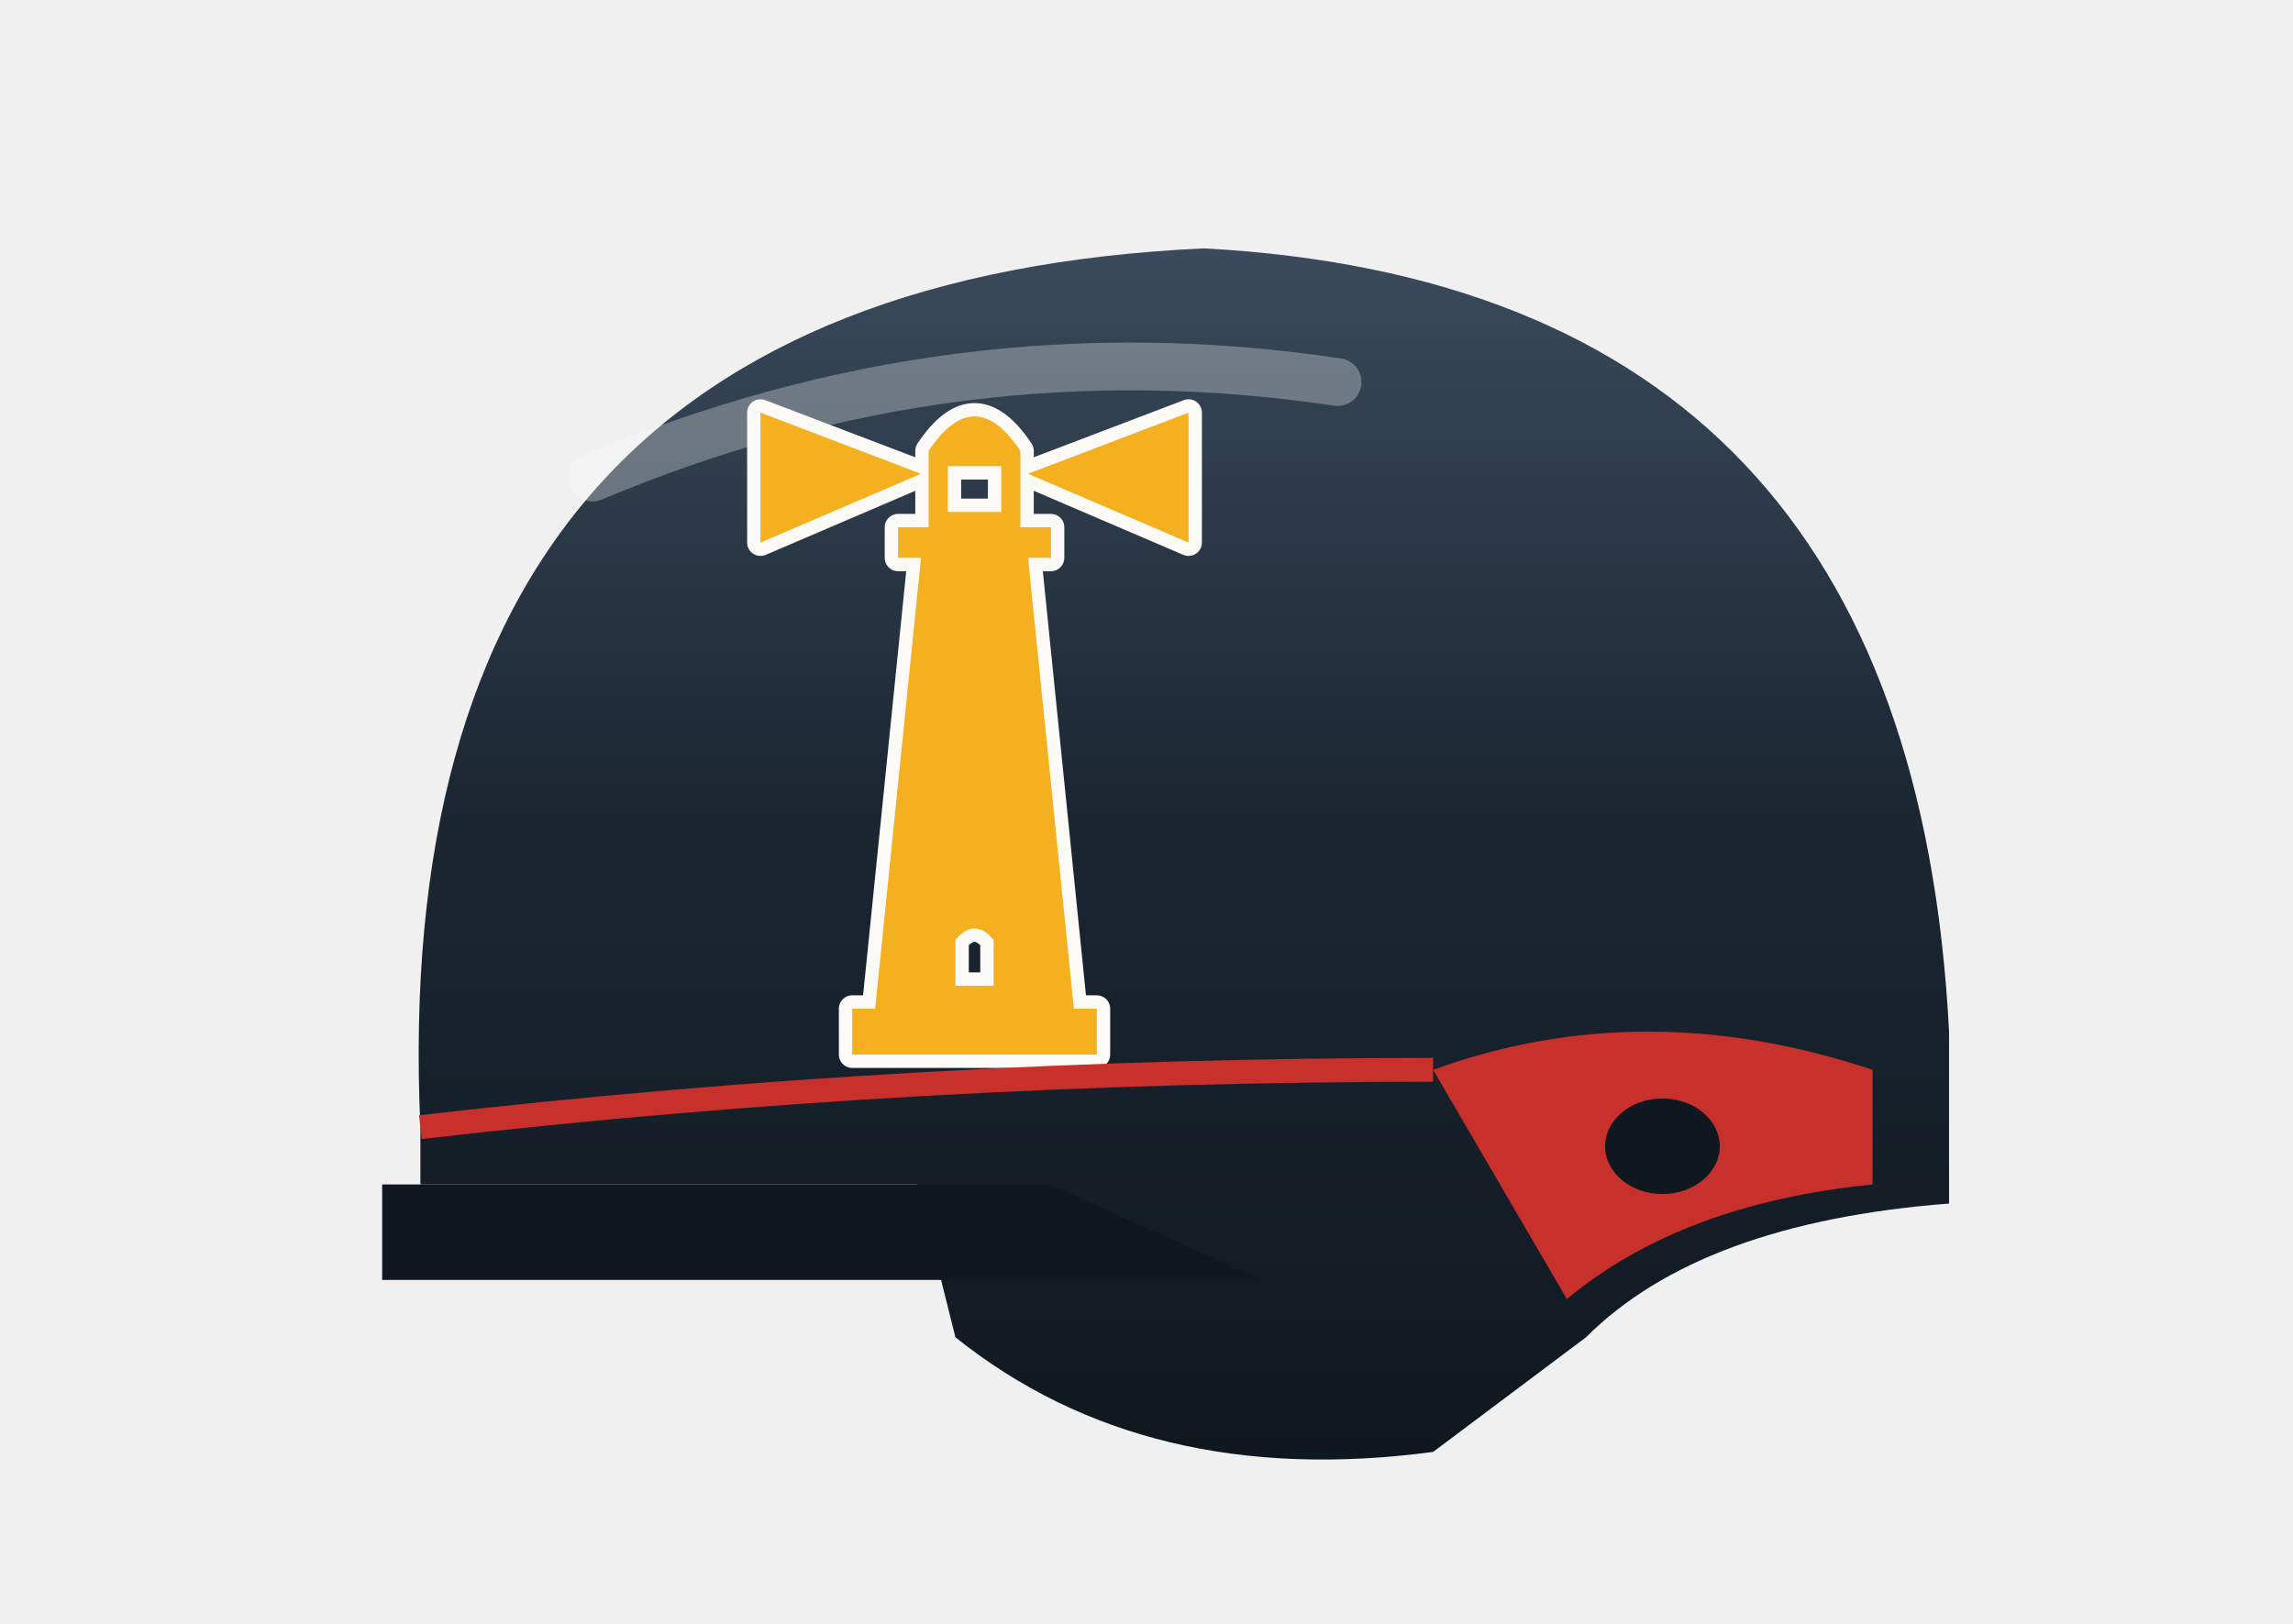
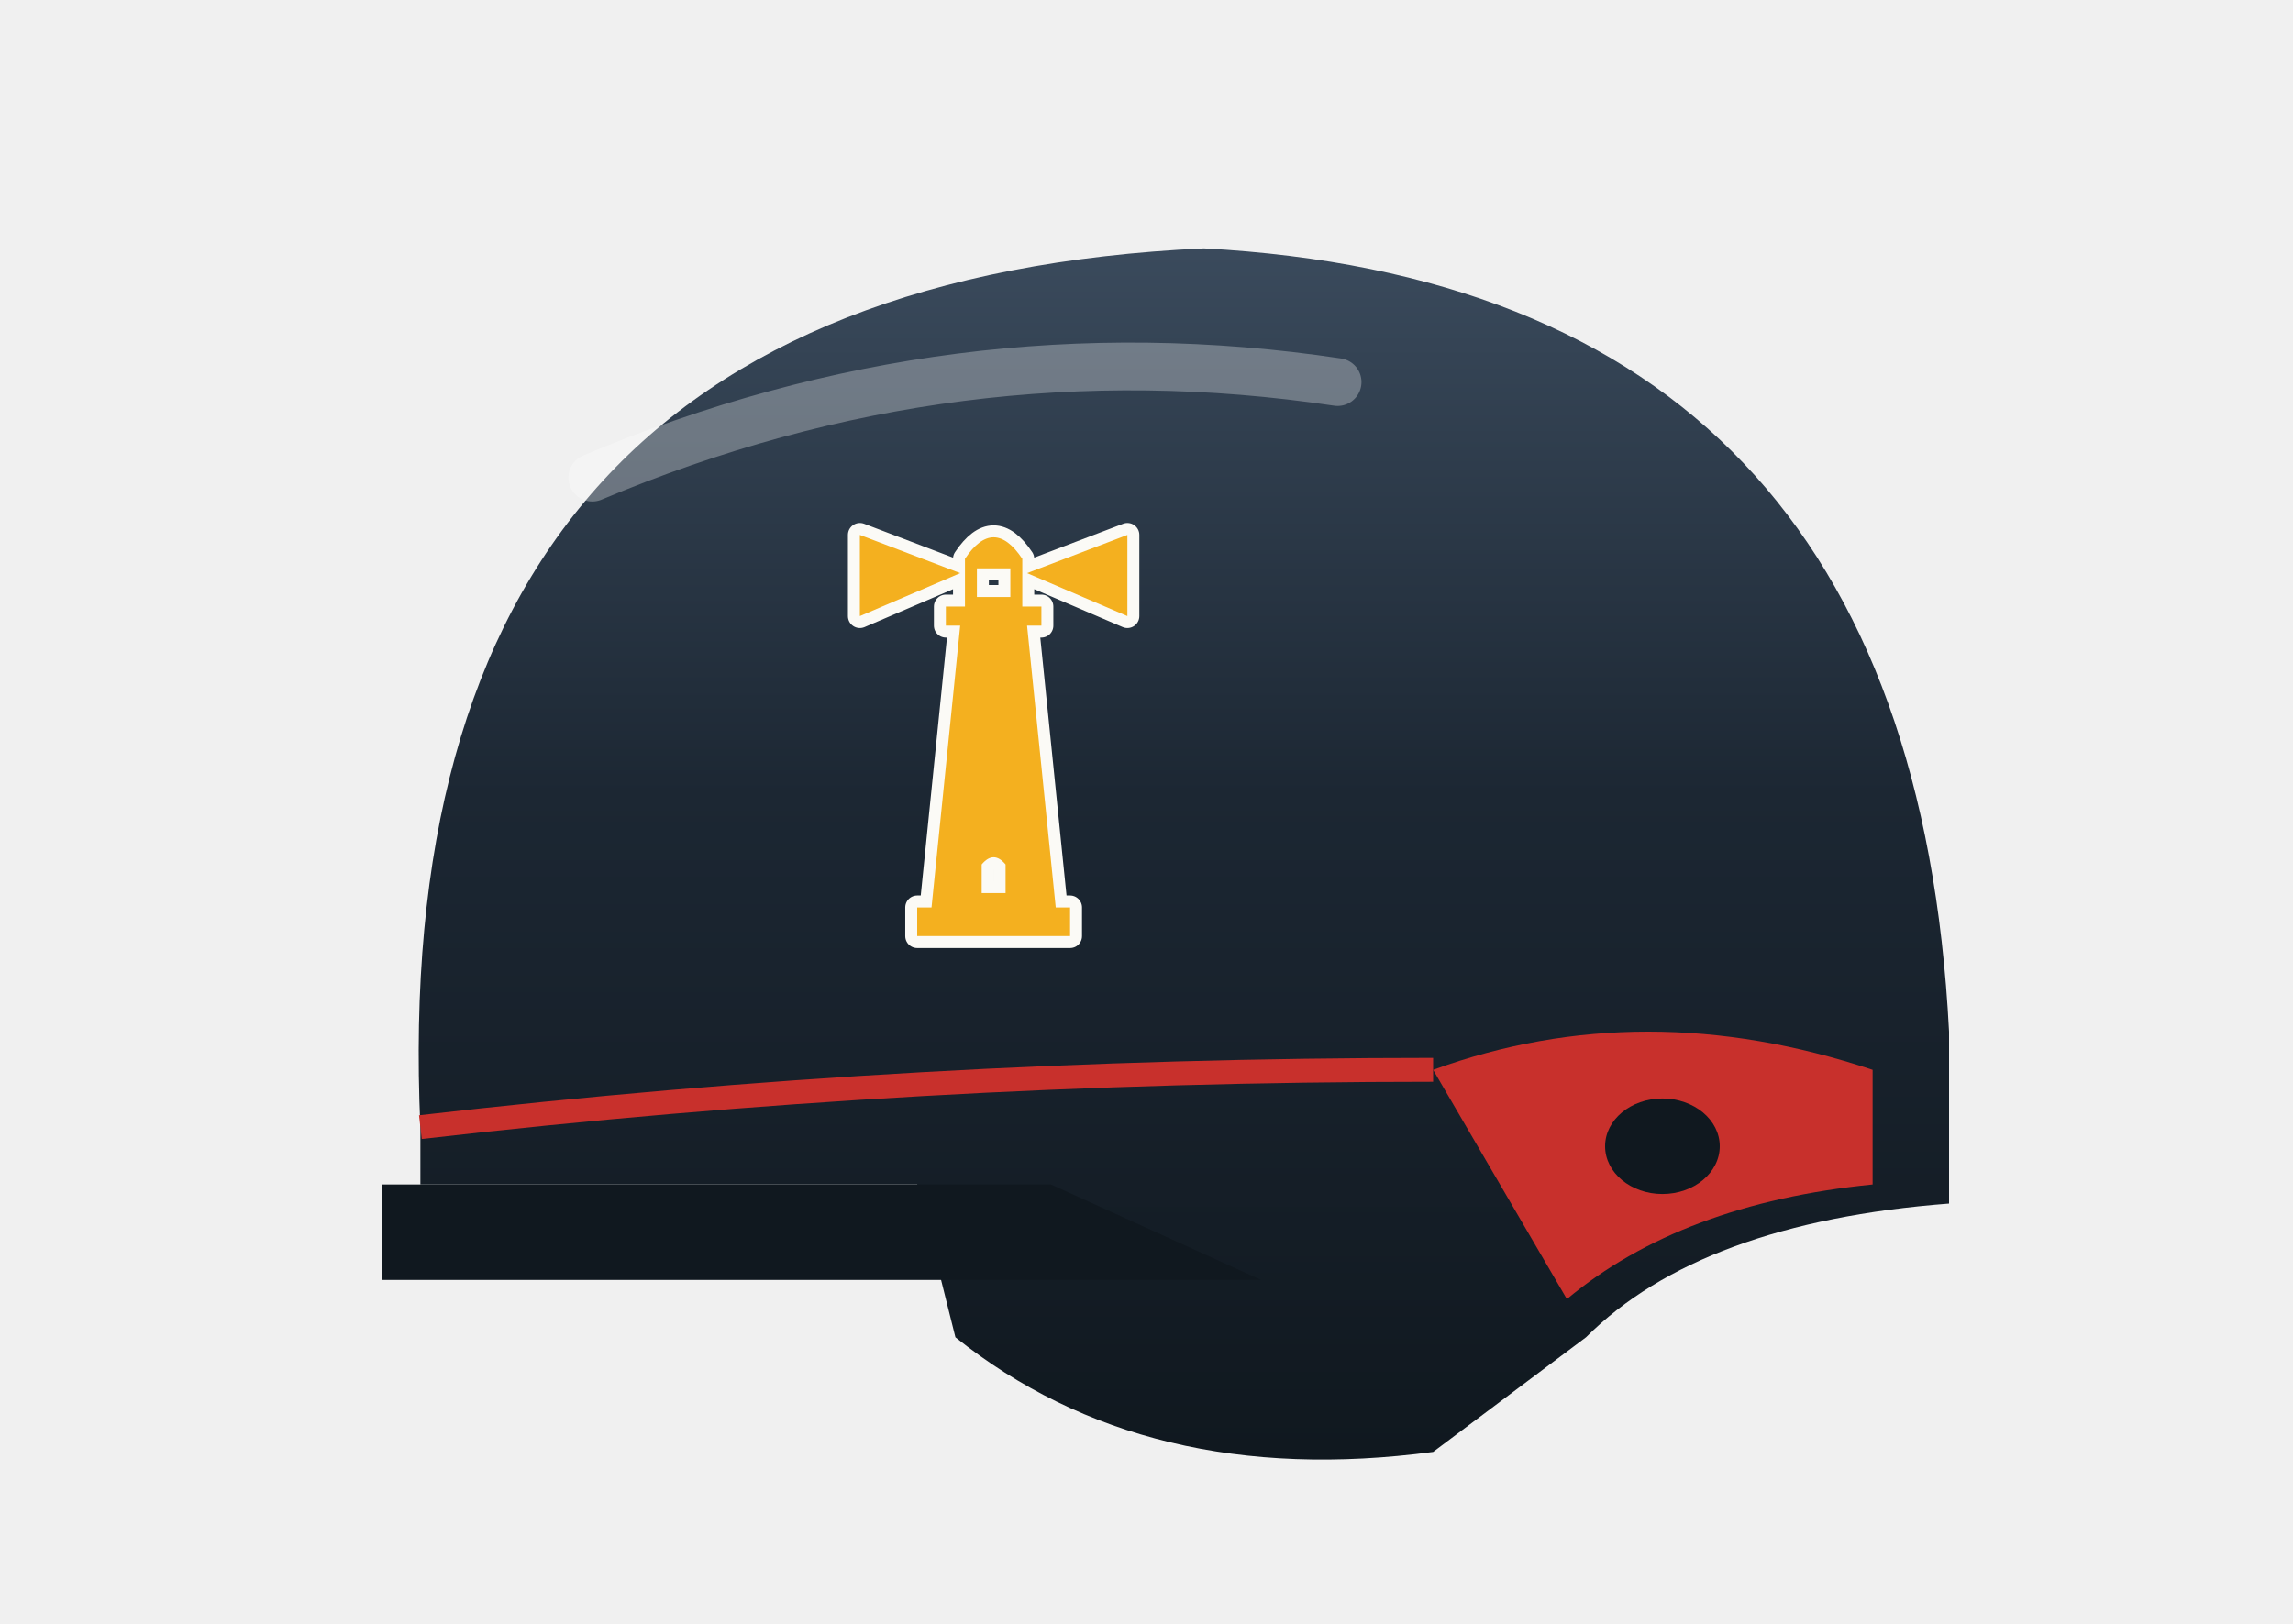
<svg xmlns="http://www.w3.org/2000/svg" viewBox="0 0 240 170" width="240" height="170" role="img" aria-label="Boston helmet">
  <defs>
    <path id="light" fill-rule="evenodd" d="M24 9 Q30 0 36 9 Z M24 9 H36 V19 H24 Z M26.5 11 V17 H33.5 V11 Z M20 19 H40 V23 H20 Z M23 23 H37 L43 82 H17 Z M27.5 79 V73 Q30 70 32.5 73 V79 Z M14 82 H46 V88 H14 Z M23 12 L2 4 V21 Z M37 12 L58 4 V21 Z" />
  </defs>
  <defs>
    <linearGradient id="gloss" x1="0" y1="0" x2="0" y2="1">
      <stop offset="0" stop-color="#3A4A5C" />
      <stop offset=".45" stop-color="#1C2733" />
      <stop offset="1" stop-color="#10181F" />
    </linearGradient>
  </defs>
  <path d="M44 118 Q40 30 126 26 Q200 30 204 108 L204 126 Q178 128 166 140 L150 152 Q120 156 100 140 L96 124 L44 124 Z" fill="url(#gloss)" />
  <path d="M150 112 Q172 104 196 112 L196 124 Q176 126 164 136 Z" fill="#C8302C" />
  <ellipse cx="174" cy="120" rx="6" ry="5" fill="#10181F" />
  <path d="M40 124 L110 124 L132 134 L40 134 Z" fill="#10181F" />
  <path d="M62 50 Q100 34 140 40" fill="none" stroke="#fff" stroke-width="5" stroke-linecap="round" opacity=".3" />
-   <g transform="translate(78 40) scale(0.8)">
-     <use href="#light" fill="#F4B01F" stroke="#FBFAF6" stroke-width="3.5" stroke-linejoin="round" paint-order="stroke" />
+   <g transform="translate(89 54) scale(0.5)">
+     <use href="#light" fill="#F4B01F" stroke="#FBFAF6" stroke-width="5" stroke-linejoin="round" paint-order="stroke" />
  </g>
  <path d="M44 118 Q96 112 150 112" fill="none" stroke="#C8302C" stroke-width="2.5" />
</svg>
